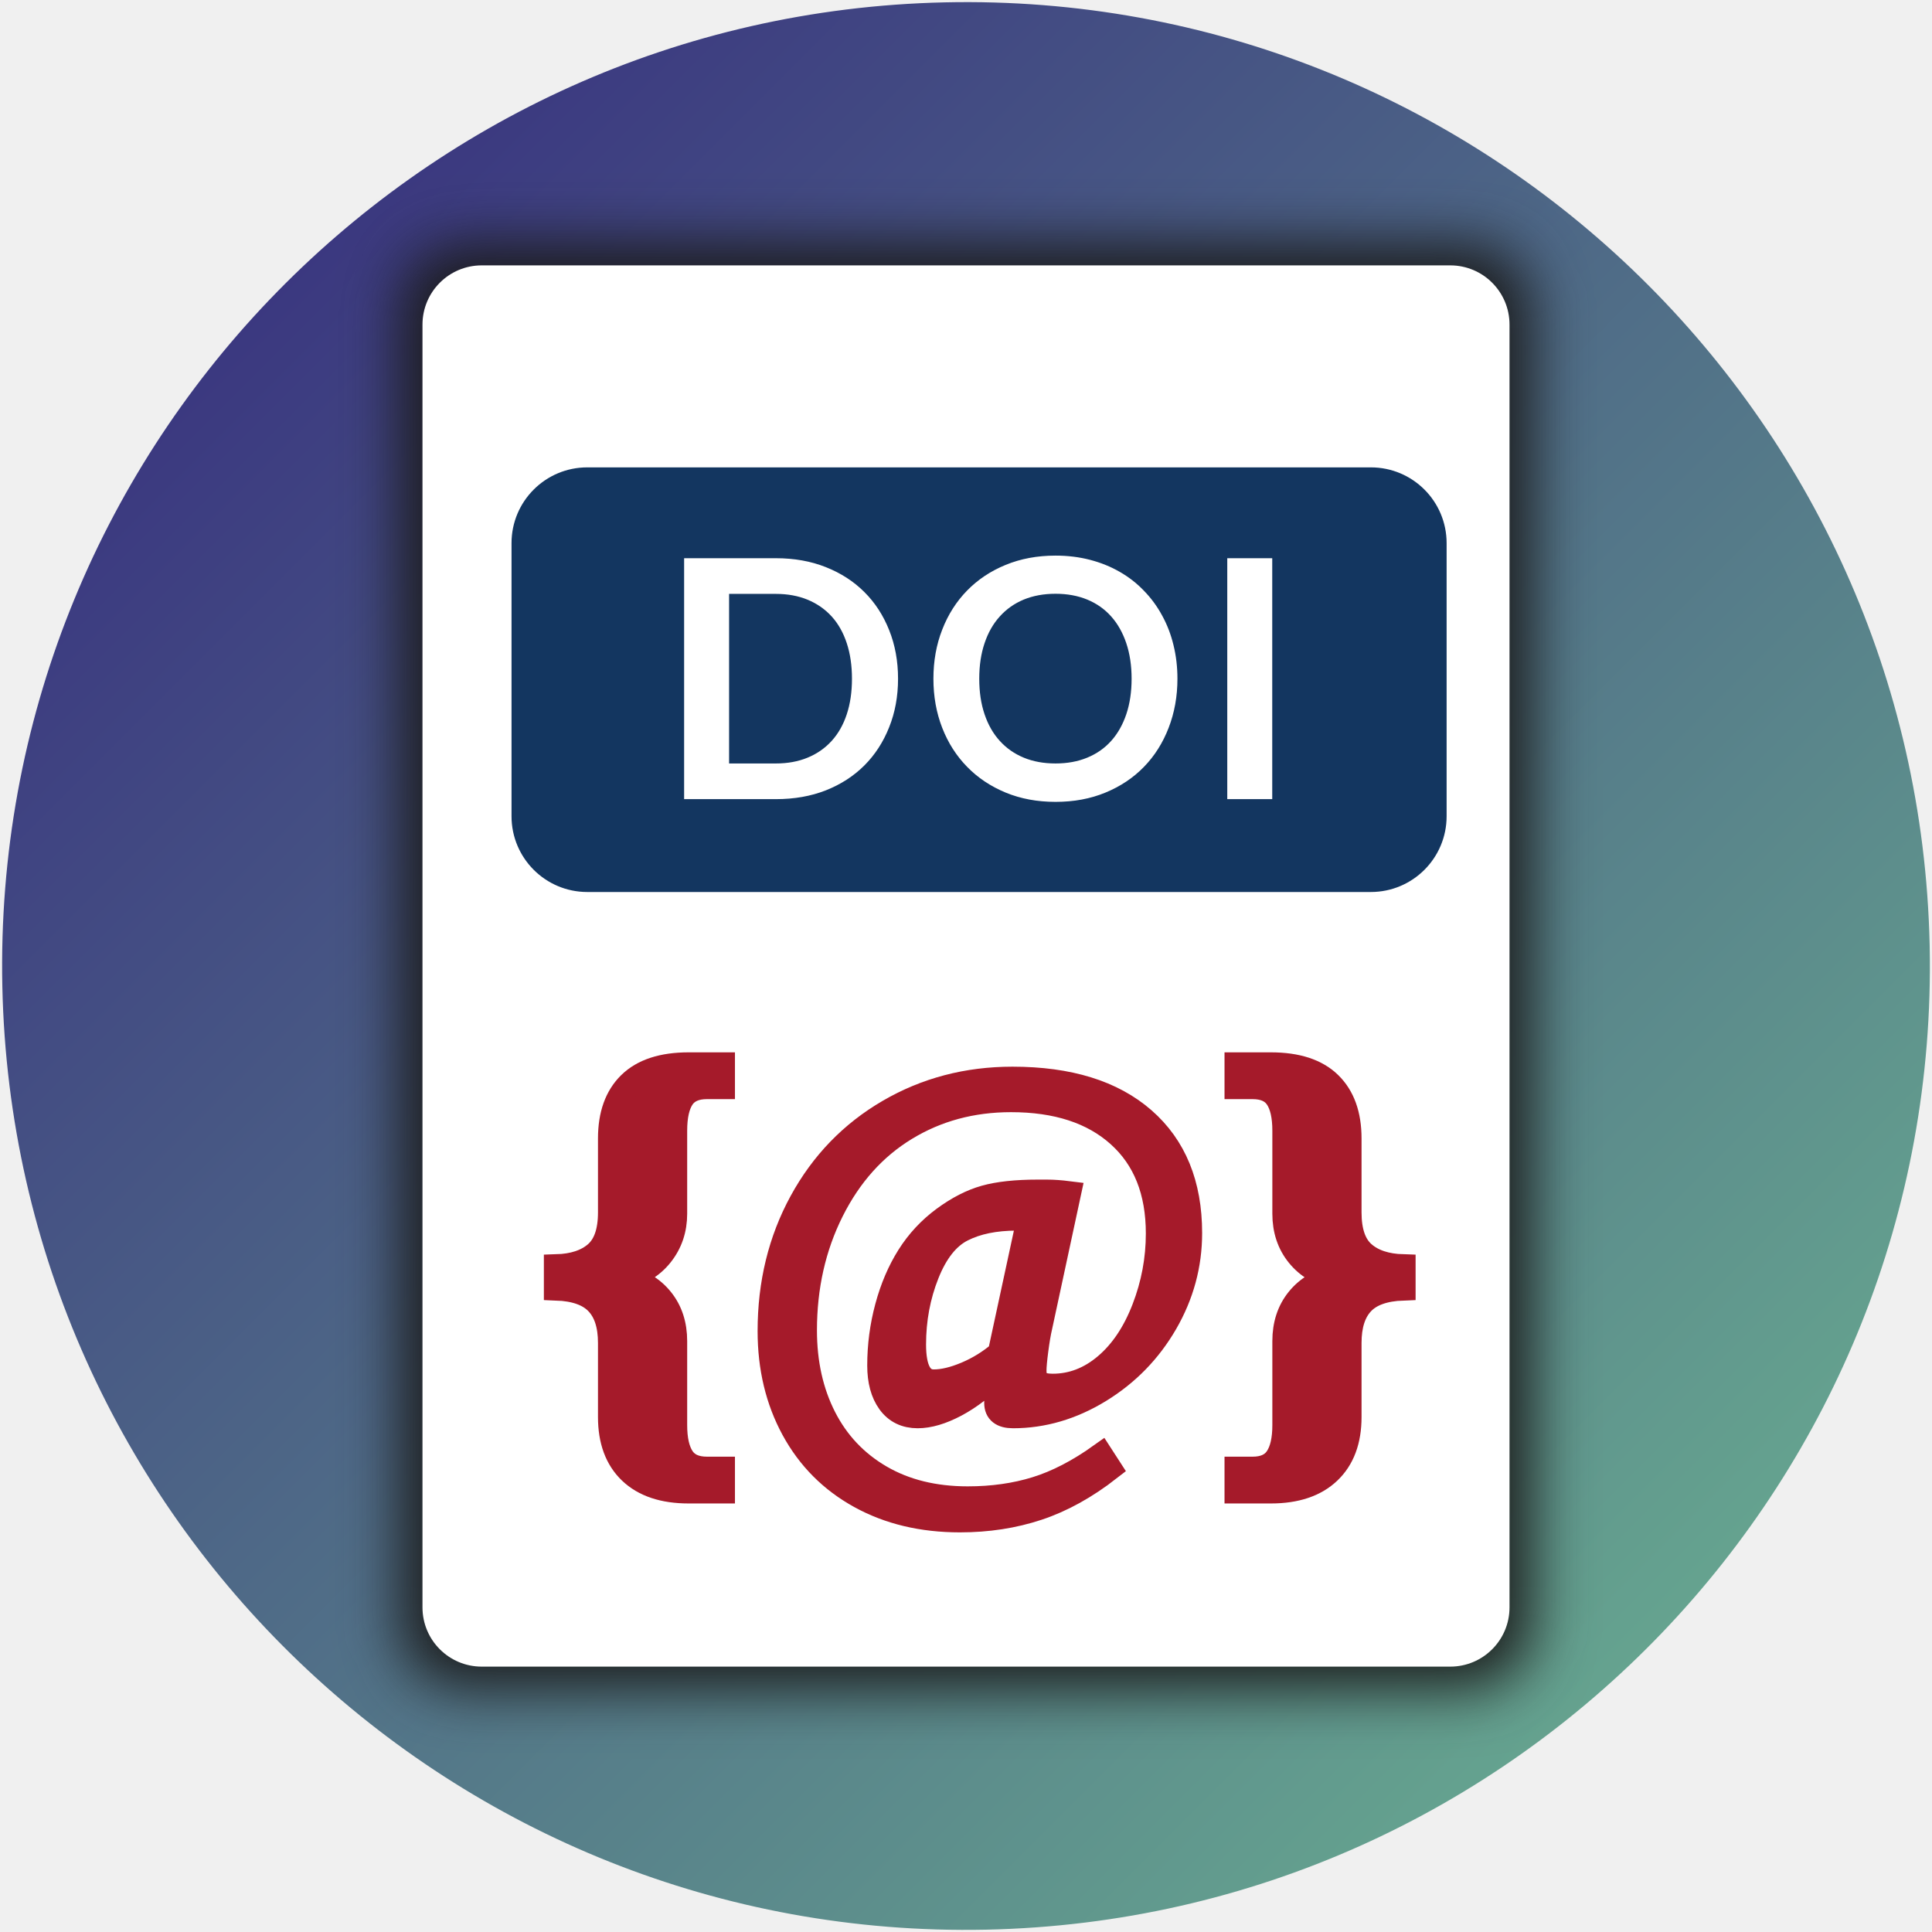
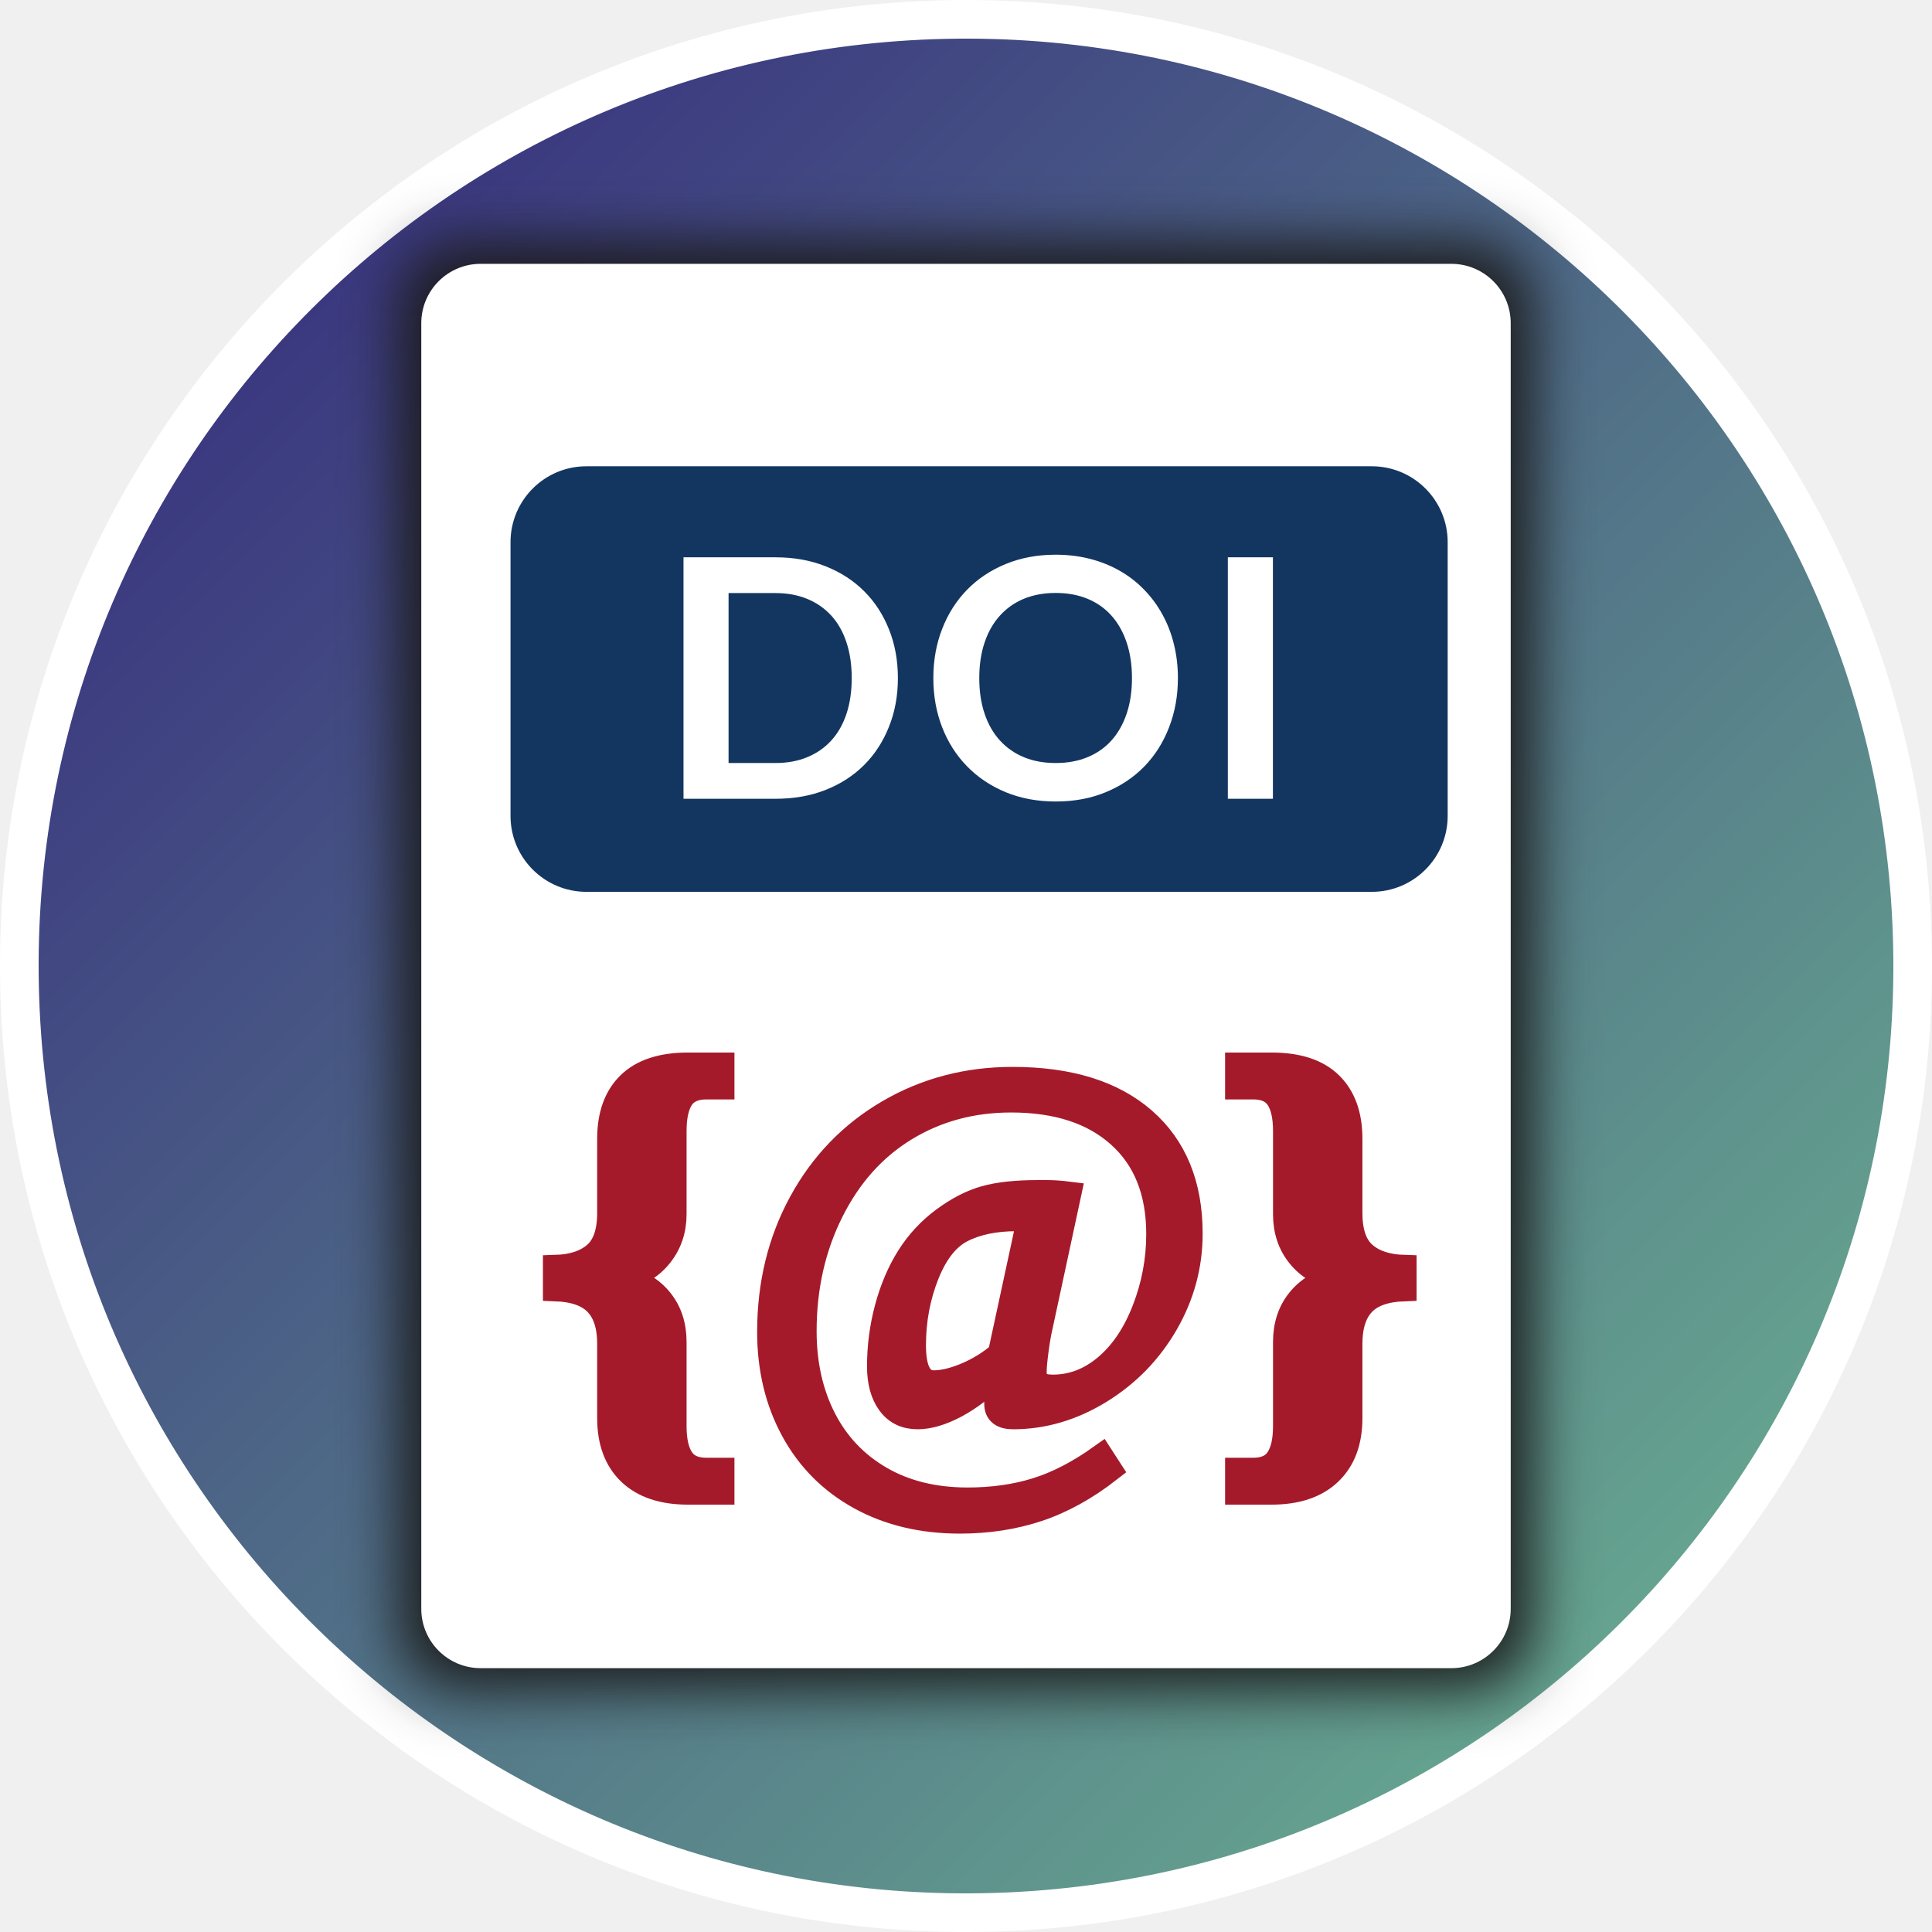
- <svg xmlns="http://www.w3.org/2000/svg" height="512" viewBox="0 0 512 512" width="512" version="1.1" id="svg8">
+ <svg xmlns="http://www.w3.org/2000/svg" height="500" viewBox="0 0 500 500" width="500" version="1.1" id="svg8">
  <defs id="defs8" />
-   <linearGradient id="a" gradientUnits="userSpaceOnUse" x1="643.463" x2="182.89" y1="810.874" y2="350.3">
+   <linearGradient id="a" gradientUnits="userSpaceOnUse" x1="643.463" x2="182.89" y1="810.874" y2="350.3" gradientTransform="matrix(0.96,0,0,0.96,16.52705,23.22348)">
    <stop offset="0" stop-color="#65a38f" id="stop1" />
    <stop offset="1" stop-color="#3b3880" id="stop2" />
  </linearGradient>
  <filter id="b" color-interpolation-filters="sRGB" height="1.1" width="1.128" x="-0.064" y="-0.05">
    <feGaussianBlur result="blur" stdDeviation="8 8" id="feGaussianBlur2" />
  </filter>
-   <g transform="matrix(.7860611 0 0 .7860611 -68.7817 -200.3767)" id="g8">
-     <path d="m738.066 573.918a324.958 324.958 0 0 1 -318.06 331.555 324.958 324.958 0 0 1 -331.712-317.897 324.958 324.958 0 0 1 317.733-331.869 324.958 324.958 0 0 1 332.025 317.569" fill="url(#a)" id="path2" />
-     <g transform="matrix(1.267694 0 0 1.267694 -116.1005 -158.5785)" id="g7">
-       <rect fill="#1a1a1a" filter="url(#b)" height="383.564" ry="16.215" transform="translate(.345154 4.24144)" width="300.519" x="266.907" y="387.056" id="rect2" />
-       <rect fill="#fff" height="372.657" ry="15.754" width="289.091" x="272.966" y="396.75" id="rect3" />
-       <g id="g10" transform="matrix(2.108357,0,0,2.108357,-350.5836,-457.6021)">
-         <g id="g9">
-           <rect fill="#133660" height="53.562" ry="9.555" width="117.951" x="306.983" y="430.702" id="rect4" />
+   <g transform="matrix(0.7860611,0,0,0.7860611,-69.34504,-200.9401)" id="g8">
+     <g id="g1" transform="matrix(0.978716,0,0,0.978716,1.87764,5.440809)">
+       <path d="M 738.066,573.918 A 324.958,324.958 0 0 1 420.006,905.473 324.958,324.958 0 0 1 88.294,587.577 324.958,324.958 0 0 1 406.026,255.708 324.958,324.958 0 0 1 738.052,573.277" fill="url(#a)" id="path1" style="fill:#ffffff;fill-opacity:1;stroke-width:1" />
+       <path d="M 725.07,574.184 A 311.96,311.96 0 0 1 419.733,892.478 311.96,311.96 0 0 1 101.289,587.297 311.96,311.96 0 0 1 406.312,268.703 311.96,311.96 0 0 1 725.057,573.569" fill="url(#a)" id="path2" style="fill:url(#a);stroke-width:0.96" />
+       <g transform="matrix(1.267694,0,0,1.267694,-116.1005,-158.5785)" id="g7">
+         <rect fill="#1a1a1a" filter="url(#b)" height="383.564" ry="16.215" transform="translate(0.345154,4.24144)" width="300.519" x="266.907" y="387.056" id="rect2" />
+         <rect fill="#ffffff" height="372.657" ry="15.754" width="289.091" x="272.966" y="396.75" id="rect3" />
+         <g id="g10" transform="matrix(2.108357,0,0,2.108357,-350.5836,-457.6021)">
+           <g id="g9">
+             <rect fill="#133660" height="53.562" ry="9.555" width="117.951" x="306.983" y="430.702" id="rect4" />
+           </g>
+           <text fill="#133660" font-family="'Times New Roman'" font-size="42.036px" letter-spacing="1.288" stroke-width="2.03" x="365.007" y="472.553" id="text4" style="text-anchor:middle">
+             <tspan fill="#ffffff" font-family="Lato" font-weight="bold" stroke-width="2.03" x="365.851" y="472.553" id="tspan4">DOI</tspan>
+           </text>
        </g>
-         <text fill="#133660" font-family="'Times New Roman'" font-size="42.036px" letter-spacing="1.288" stroke-width="2.03" x="365.007" y="472.553" id="text4" style="text-anchor:middle">
-           <tspan fill="#ffffff" font-family="Lato" font-weight="bold" stroke-width="2.03" x="365.851" y="472.553" id="tspan4">DOI</tspan>
+         <text style="font-size:136.947px;font-family:'Latin Modern Roman';letter-spacing:5.502;text-anchor:middle;fill:#a51a2a;stroke:#a51a2a;stroke-width:6.613" x="418.419" y="704.377" id="text6">
+           <tspan fill="#a51a2a" font-family="'Times New Roman'" font-weight="bold" stroke="#a51a2a" stroke-width="6.613" x="421.17" y="704.377" id="tspan6">{<tspan font-weight="normal" id="tspan5" style="stroke-width:6.613">@</tspan>}</tspan>
        </text>
      </g>
-       <text style="font-size:136.947px;font-family:'Latin Modern Roman';letter-spacing:5.502;text-anchor:middle;fill:#a51a2a;stroke:#a51a2a;stroke-width:6.613" x="418.419" y="704.377" id="text6">
-         <tspan fill="#a51a2a" font-family="'Times New Roman'" font-weight="bold" stroke="#a51a2a" stroke-width="6.613" x="421.17" y="704.377" id="tspan6">{<tspan font-weight="normal" id="tspan5" style="stroke-width:6.613">@</tspan>}</tspan>
-       </text>
    </g>
  </g>
</svg>
